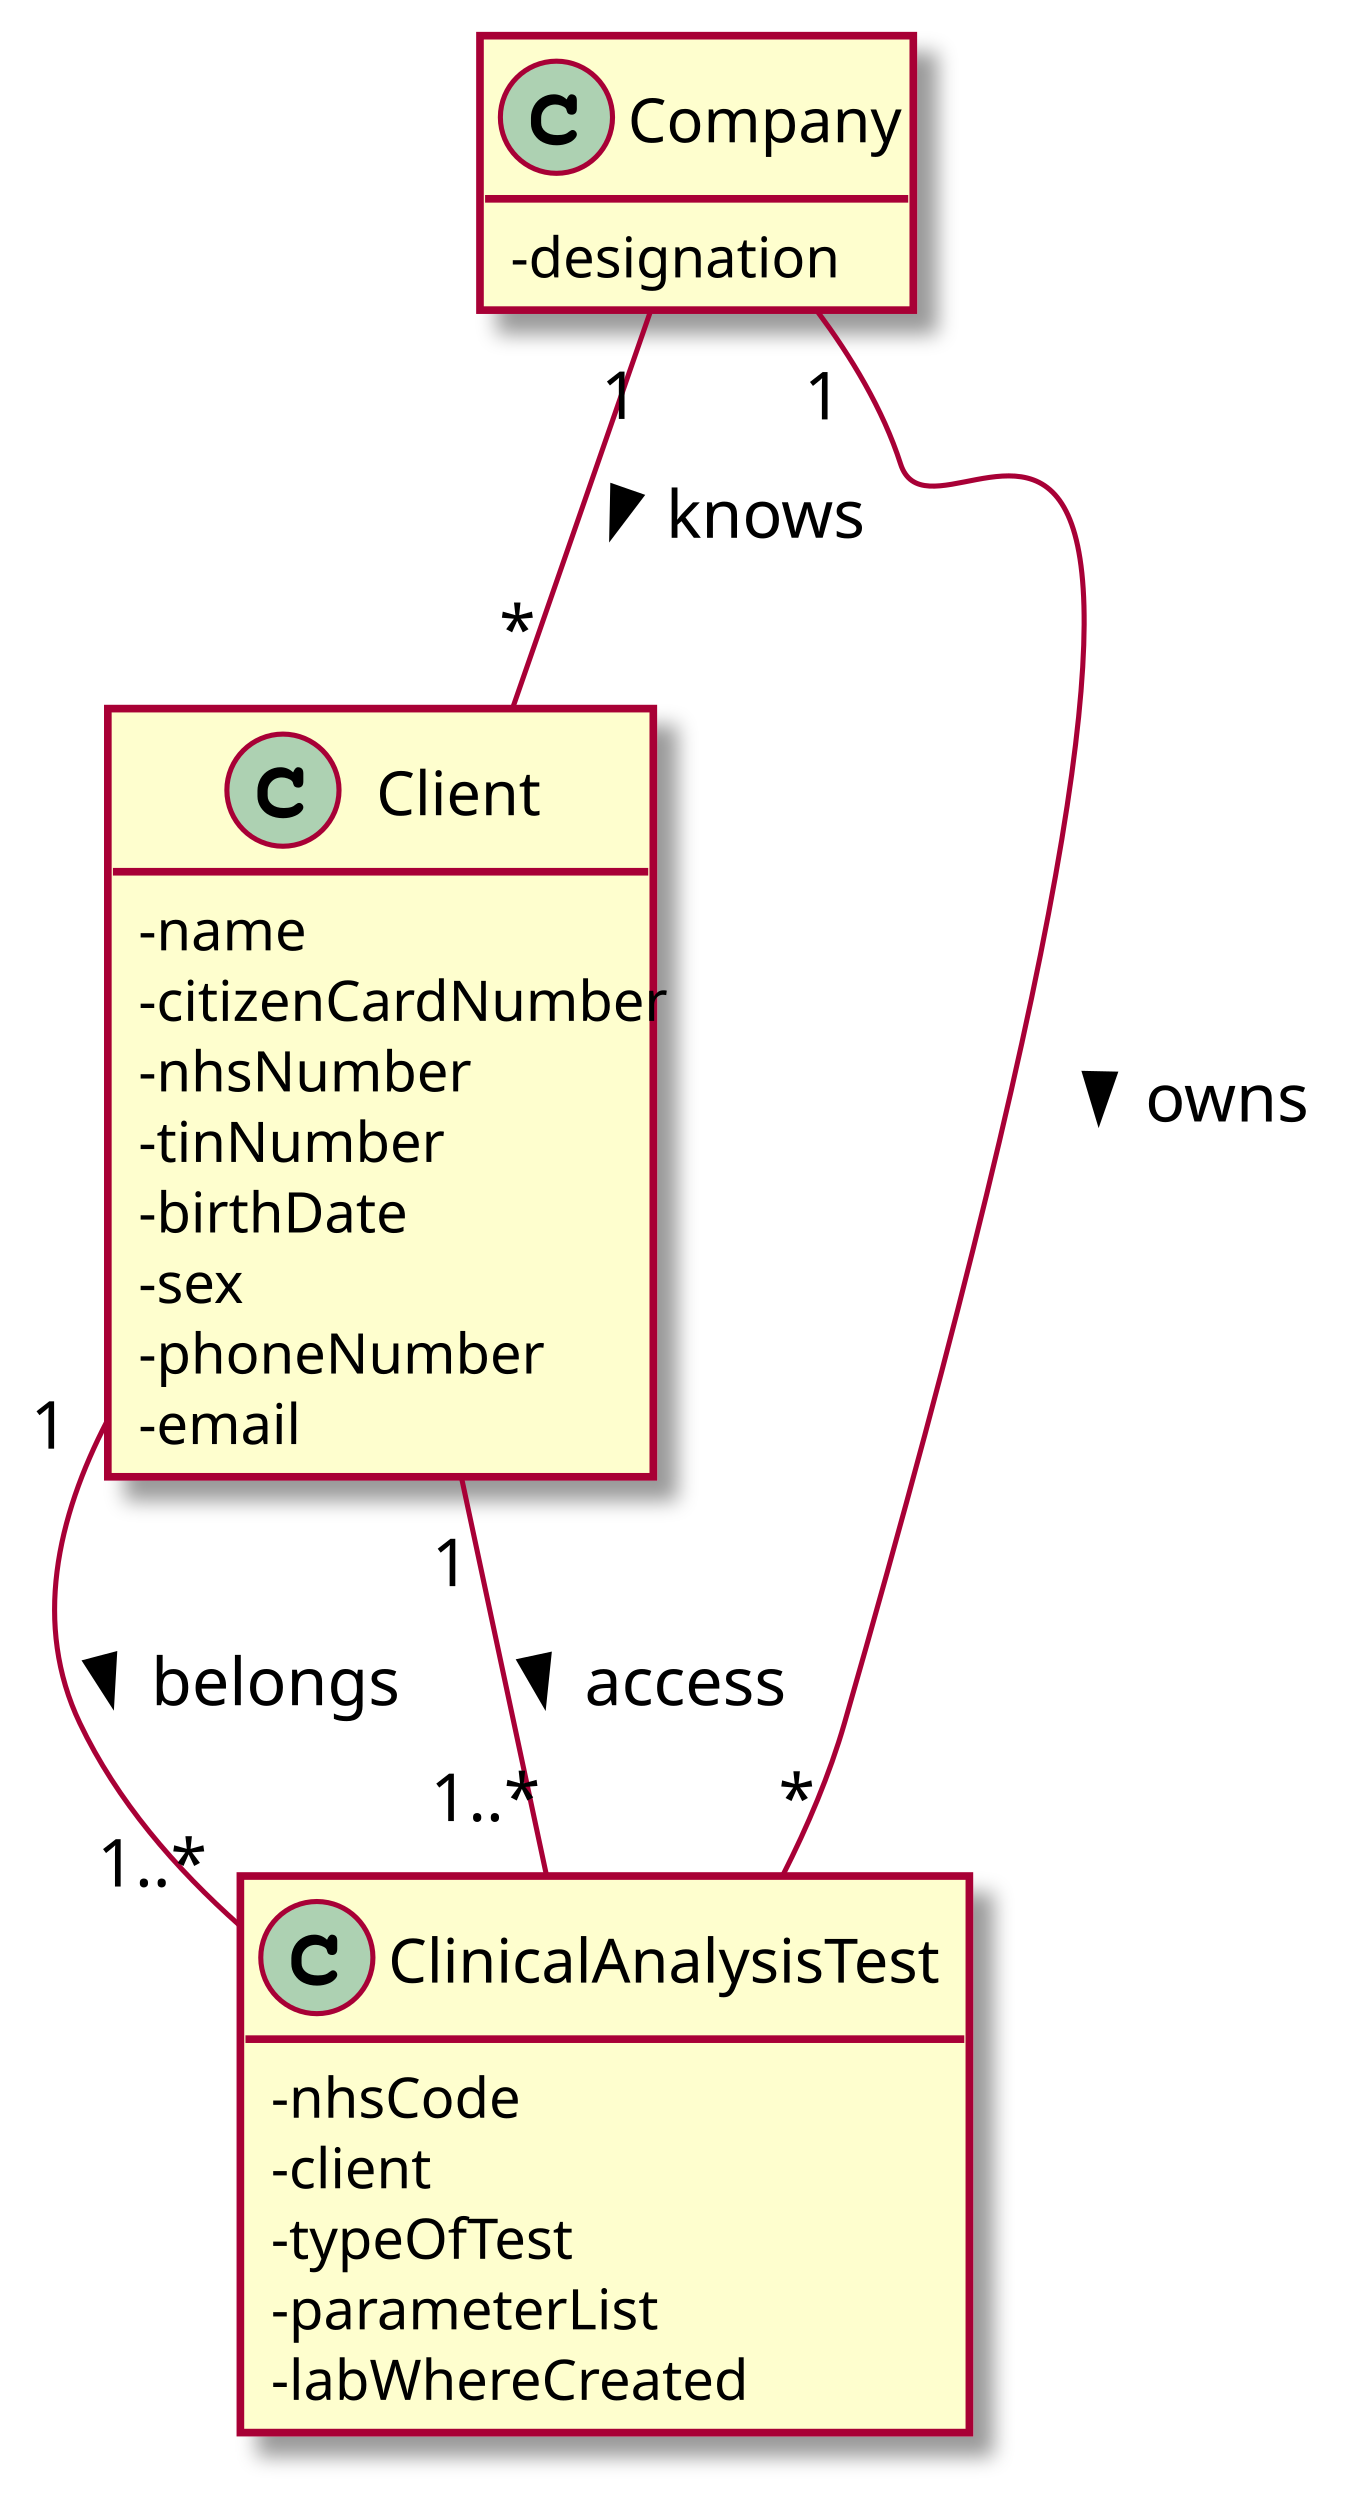
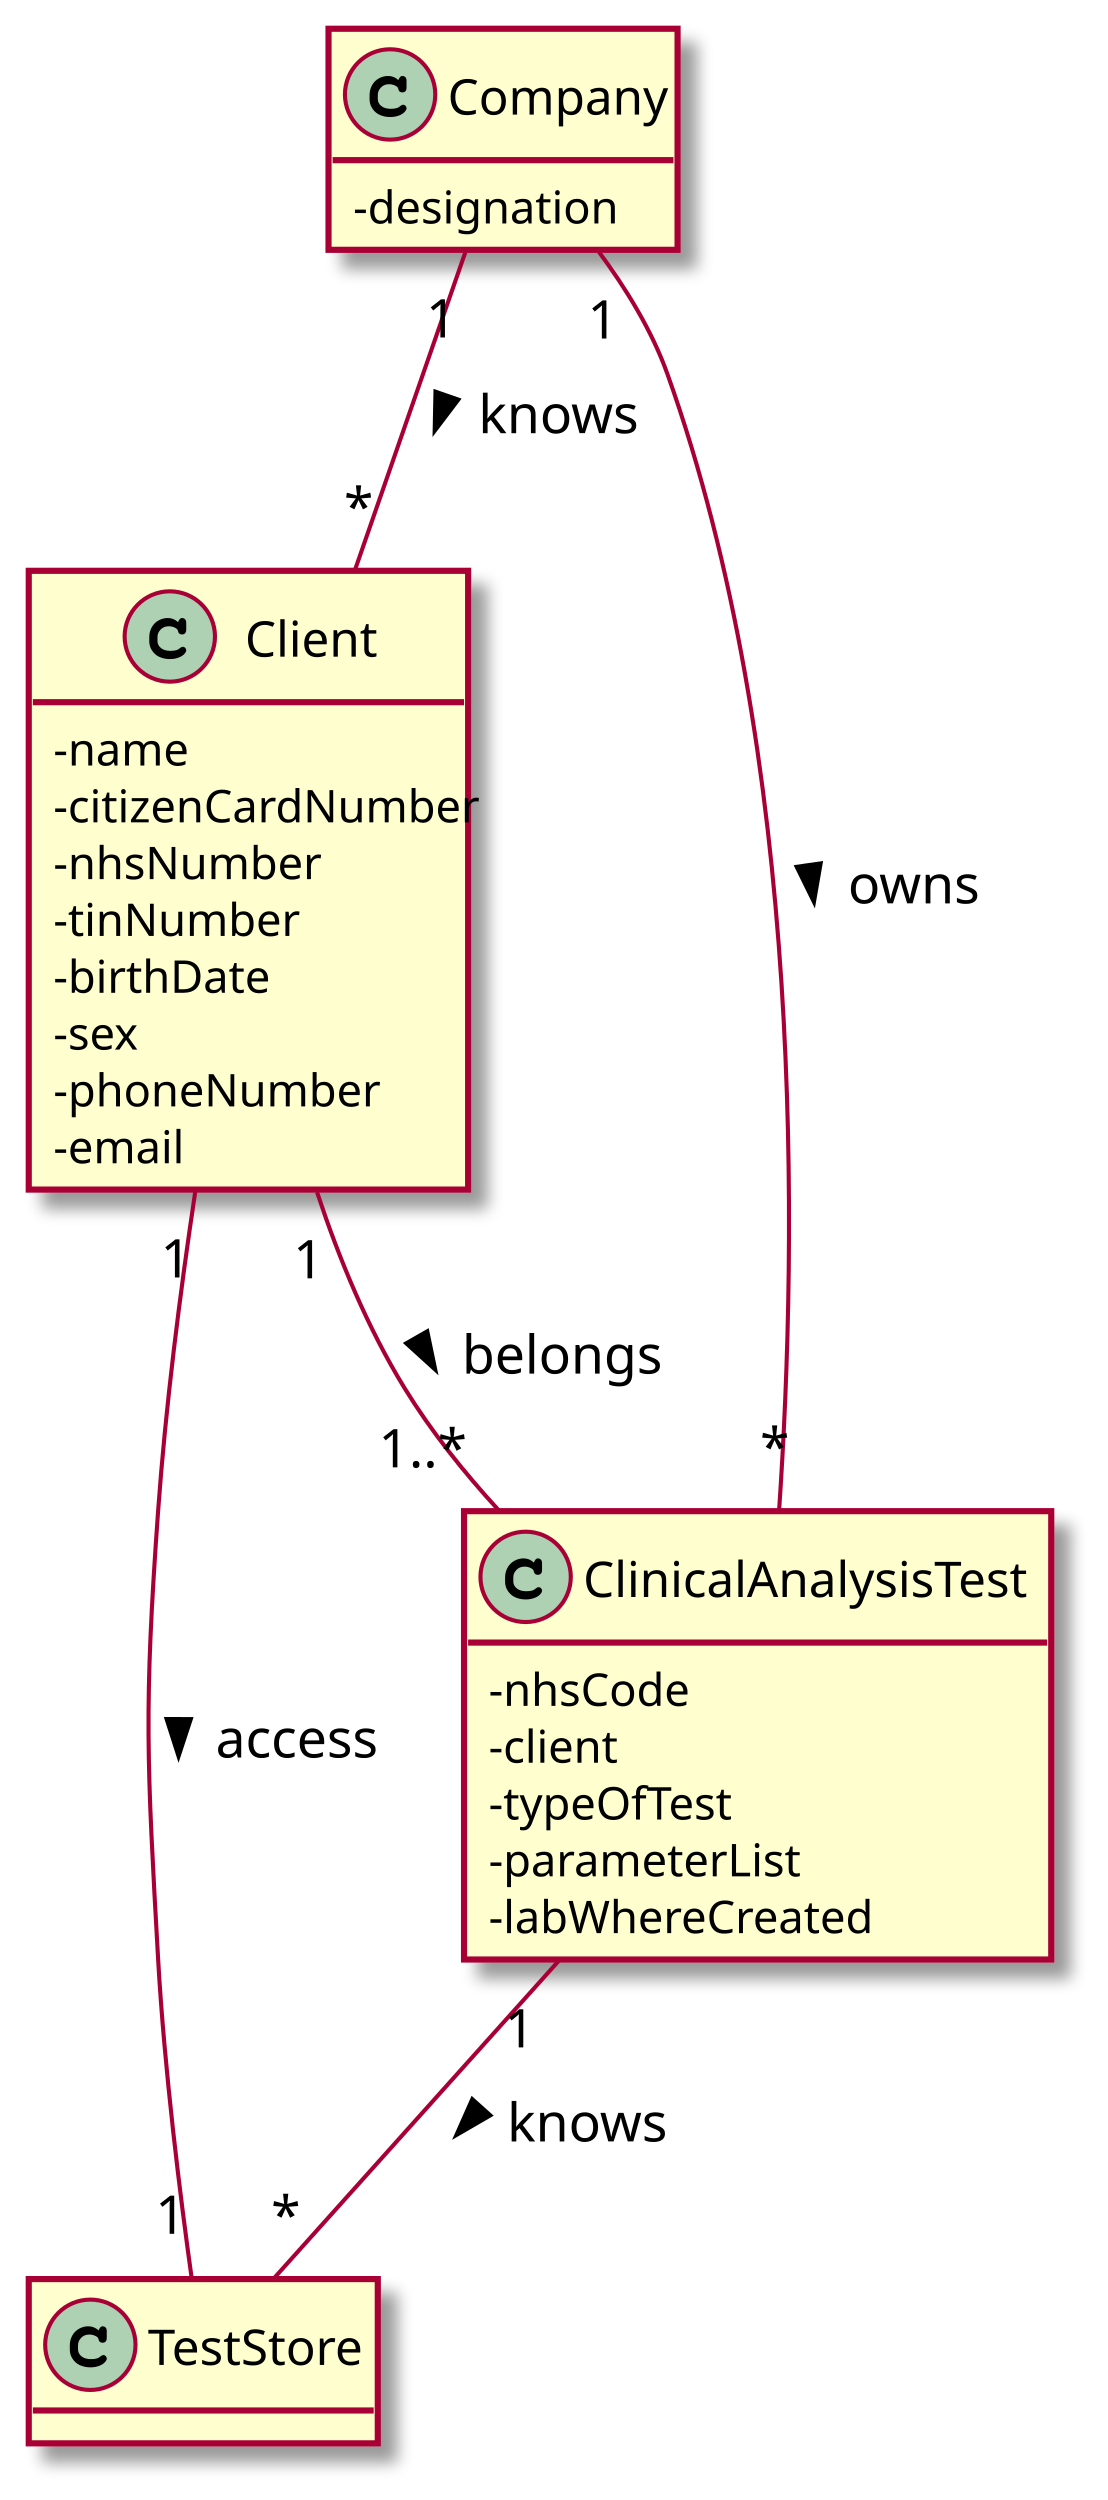
- <svg xmlns="http://www.w3.org/2000/svg" contentScriptType="application/ecmascript" contentStyleType="text/css" height="613.75px" preserveAspectRatio="none" style="width:332px;height:613px;background:#FFFFFF;" version="1.1" viewBox="0 0 332 613" width="332.5px" zoomAndPan="magnify">
+ <svg xmlns="http://www.w3.org/2000/svg" contentScriptType="application/ecmascript" contentStyleType="text/css" height="761.25px" preserveAspectRatio="none" style="width:337px;height:761px;background:#FFFFFF;" version="1.1" viewBox="0 0 337 761" width="337.5px" zoomAndPan="magnify">
  <defs>
-     <filter height="300%" id="f1diel98jjgf4q" width="300%" x="-1" y="-1">
+     <filter height="300%" id="fxe800vxumyd2" width="300%" x="-1" y="-1">
      <feGaussianBlur result="blurOut" stdDeviation="2.5" />
      <feColorMatrix in="blurOut" result="blurOut2" type="matrix" values="0 0 0 0 0 0 0 0 0 0 0 0 0 0 0 0 0 0 .4 0" />
      <feOffset dx="5.0" dy="5.0" in="blurOut2" result="blurOut3" />
      <feBlend in="SourceGraphic" in2="blurOut3" mode="normal" />
    </filter>
  </defs>
  <g>
-     <rect codeLine="5" fill="#FEFECE" filter="url(#f1diel98jjgf4q)" height="67.295" id="Company" style="stroke:#A80036;stroke-width:1.875;" width="106.25" x="117.691" y="8.75" />
-     <ellipse cx="136.441" cy="28.75" fill="#ADD1B2" rx="13.75" ry="13.75" style="stroke:#A80036;stroke-width:1.25;" />
-     <path d="M138.941,24.375 Q139.195,23.75 139.488,23.438 Q139.78,23.125 140.113,23.125 Q140.698,23.125 141.07,23.477 Q141.441,23.828 141.441,24.648 L141.441,26.602 Q141.441,27.422 141.089,27.773 Q140.738,28.125 140.191,28.125 Q139.702,28.125 139.39,27.91 Q139.077,27.695 138.941,27.129 Q138.882,26.738 138.667,26.523 Q138.277,26.113 137.573,25.879 Q136.87,25.625 136.167,25.625 Q135.288,25.625 134.546,25.977 Q133.823,26.328 133.257,27.109 Q132.691,27.891 132.691,28.965 L132.691,30.117 Q132.691,31.406 133.745,32.266 Q134.8,33.125 136.675,33.125 Q137.788,33.125 138.57,32.871 Q139.019,32.734 139.527,32.285 Q139.859,32.031 140.034,31.953 Q140.21,31.875 140.425,31.875 Q140.835,31.875 141.128,32.207 Q141.441,32.52 141.441,32.969 Q141.441,33.398 141.011,33.906 Q140.386,34.648 139.39,35.059 Q138.081,35.625 136.48,35.625 Q134.605,35.625 133.101,34.883 Q131.89,34.297 131.03,33.027 Q130.191,31.758 130.191,30.254 L130.191,28.887 Q130.191,27.324 130.933,25.957 Q131.695,24.59 133.003,23.867 Q134.331,23.125 135.816,23.125 Q136.714,23.125 137.495,23.438 Q138.277,23.75 138.941,24.375 Z " fill="#000000" />
-     <text fill="#000000" font-family="sans-serif" font-size="15" lengthAdjust="spacing" textLength="66.25" x="153.941" y="34.888">Company</text>
-     <line style="stroke:#A80036;stroke-width:1.875;" x1="118.941" x2="222.691" y1="48.75" y2="48.75" />
-     <text fill="#000000" font-family="sans-serif" font-size="13.75" lengthAdjust="spacing" textLength="73.75" x="125.191" y="68.024">-designation</text>
-     <rect codeLine="9" fill="#FEFECE" filter="url(#f1diel98jjgf4q)" height="188.359" id="Client" style="stroke:#A80036;stroke-width:1.875;" width="133.75" x="26.441" y="173.75" />
-     <ellipse cx="69.378" cy="193.75" fill="#ADD1B2" rx="13.75" ry="13.75" style="stroke:#A80036;stroke-width:1.25;" />
-     <path d="M71.878,189.375 Q72.132,188.75 72.425,188.438 Q72.718,188.125 73.05,188.125 Q73.636,188.125 74.007,188.477 Q74.378,188.828 74.378,189.648 L74.378,191.602 Q74.378,192.422 74.027,192.773 Q73.675,193.125 73.128,193.125 Q72.64,193.125 72.327,192.91 Q72.015,192.695 71.878,192.129 Q71.82,191.738 71.605,191.523 Q71.214,191.113 70.511,190.879 Q69.808,190.625 69.105,190.625 Q68.226,190.625 67.484,190.977 Q66.761,191.328 66.195,192.109 Q65.628,192.891 65.628,193.965 L65.628,195.117 Q65.628,196.406 66.683,197.266 Q67.737,198.125 69.612,198.125 Q70.726,198.125 71.507,197.871 Q71.956,197.734 72.464,197.285 Q72.796,197.031 72.972,196.953 Q73.148,196.875 73.362,196.875 Q73.773,196.875 74.066,197.207 Q74.378,197.519 74.378,197.969 Q74.378,198.398 73.948,198.906 Q73.323,199.648 72.327,200.059 Q71.019,200.625 69.417,200.625 Q67.542,200.625 66.038,199.883 Q64.827,199.297 63.968,198.027 Q63.128,196.758 63.128,195.254 L63.128,193.887 Q63.128,192.324 63.87,190.957 Q64.632,189.59 65.941,188.867 Q67.269,188.125 68.753,188.125 Q69.652,188.125 70.433,188.438 Q71.214,188.75 71.878,189.375 Z " fill="#000000" />
-     <text fill="#000000" font-family="sans-serif" font-size="15" lengthAdjust="spacing" textLength="40" x="92.253" y="199.888">Client</text>
-     <line style="stroke:#A80036;stroke-width:1.875;" x1="27.691" x2="158.941" y1="213.75" y2="213.75" />
-     <text fill="#000000" font-family="sans-serif" font-size="13.75" lengthAdjust="spacing" textLength="37.5" x="33.941" y="233.024">-name</text>
-     <text fill="#000000" font-family="sans-serif" font-size="13.75" lengthAdjust="spacing" textLength="118.75" x="33.941" y="250.319">-citizenCardNumber</text>
-     <text fill="#000000" font-family="sans-serif" font-size="13.75" lengthAdjust="spacing" textLength="73.75" x="33.941" y="267.613">-nhsNumber</text>
-     <text fill="#000000" font-family="sans-serif" font-size="13.75" lengthAdjust="spacing" textLength="65" x="33.941" y="284.908">-tinNumber</text>
-     <text fill="#000000" font-family="sans-serif" font-size="13.75" lengthAdjust="spacing" textLength="58.75" x="33.941" y="302.203">-birthDate</text>
-     <text fill="#000000" font-family="sans-serif" font-size="13.75" lengthAdjust="spacing" textLength="27.5" x="33.941" y="319.498">-sex</text>
-     <text fill="#000000" font-family="sans-serif" font-size="13.75" lengthAdjust="spacing" textLength="88.75" x="33.941" y="336.793">-phoneNumber</text>
-     <text fill="#000000" font-family="sans-serif" font-size="13.75" lengthAdjust="spacing" textLength="35" x="33.941" y="354.088">-email</text>
-     <rect codeLine="20" fill="#FEFECE" filter="url(#f1diel98jjgf4q)" height="136.475" id="ClinicalAnalysisTest" style="stroke:#A80036;stroke-width:1.875;" width="178.75" x="58.941" y="460" />
-     <ellipse cx="77.691" cy="480" fill="#ADD1B2" rx="13.75" ry="13.75" style="stroke:#A80036;stroke-width:1.25;" />
-     <path d="M80.191,475.625 Q80.445,475 80.737,474.688 Q81.031,474.375 81.362,474.375 Q81.948,474.375 82.32,474.727 Q82.691,475.078 82.691,475.898 L82.691,477.852 Q82.691,478.672 82.339,479.023 Q81.987,479.375 81.441,479.375 Q80.952,479.375 80.64,479.16 Q80.327,478.945 80.191,478.379 Q80.132,477.988 79.917,477.773 Q79.527,477.363 78.823,477.129 Q78.12,476.875 77.417,476.875 Q76.538,476.875 75.796,477.227 Q75.073,477.578 74.507,478.359 Q73.941,479.141 73.941,480.215 L73.941,481.367 Q73.941,482.656 74.995,483.516 Q76.05,484.375 77.925,484.375 Q79.038,484.375 79.82,484.121 Q80.269,483.984 80.777,483.535 Q81.109,483.281 81.284,483.203 Q81.46,483.125 81.675,483.125 Q82.085,483.125 82.378,483.457 Q82.691,483.769 82.691,484.219 Q82.691,484.648 82.261,485.156 Q81.636,485.898 80.64,486.309 Q79.331,486.875 77.73,486.875 Q75.855,486.875 74.351,486.133 Q73.14,485.547 72.281,484.277 Q71.441,483.008 71.441,481.504 L71.441,480.137 Q71.441,478.574 72.183,477.207 Q72.945,475.84 74.253,475.117 Q75.581,474.375 77.066,474.375 Q77.964,474.375 78.745,474.688 Q79.527,475 80.191,475.625 Z " fill="#000000" />
-     <text fill="#000000" font-family="sans-serif" font-size="15" lengthAdjust="spacing" textLength="138.75" x="95.191" y="486.138">ClinicalAnalysisTest</text>
-     <line style="stroke:#A80036;stroke-width:1.875;" x1="60.191" x2="236.441" y1="500" y2="500" />
-     <text fill="#000000" font-family="sans-serif" font-size="13.75" lengthAdjust="spacing" textLength="58.75" x="66.441" y="519.274">-nhsCode</text>
-     <text fill="#000000" font-family="sans-serif" font-size="13.75" lengthAdjust="spacing" textLength="36.25" x="66.441" y="536.569">-client</text>
-     <text fill="#000000" font-family="sans-serif" font-size="13.75" lengthAdjust="spacing" textLength="72.5" x="66.441" y="553.864">-typeOfTest</text>
-     <text fill="#000000" font-family="sans-serif" font-size="13.75" lengthAdjust="spacing" textLength="87.5" x="66.441" y="571.158">-parameterList</text>
-     <text fill="#000000" font-family="sans-serif" font-size="13.75" lengthAdjust="spacing" textLength="110" x="66.441" y="588.453">-labWhereCreated</text>
-     <path codeLine="30" d="M159.378,76.675 C150.491,102.25 137.716,139.05 125.753,173.475 " fill="none" id="Company-Client" style="stroke:#A80036;stroke-width:1.25;" />
-     <polygon fill="#000000" points="150.015,131.124,157.195,121.649,150.255,119.238,150.015,131.124" style="stroke:#000000;stroke-width:1.25;" />
-     <text fill="#000000" font-family="sans-serif" font-size="16.25" lengthAdjust="spacing" textLength="46.25" x="163.316" y="131.869">knows</text>
-     <text fill="#000000" font-family="sans-serif" font-size="16.25" lengthAdjust="spacing" textLength="8.75" x="147.367" y="102.722">1</text>
-     <text fill="#000000" font-family="sans-serif" font-size="16.25" lengthAdjust="spacing" textLength="6.25" x="122.389" y="160.083">*</text>
-     <path codeLine="32" d="M200.391,76.312 C208.653,87.388 216.528,100.375 220.816,113.75 C230.803,144.925 324.903,13.213 207.066,422.5 C203.441,435.087 198.041,447.8 191.953,459.812 " fill="none" id="Company-ClinicalAnalysisTest" style="stroke:#A80036;stroke-width:1.25;" />
-     <polygon fill="#000000" points="269.428,274.593,273.35,263.37,266.004,263.209,269.428,274.593" style="stroke:#000000;stroke-width:1.25;" />
-     <text fill="#000000" font-family="sans-serif" font-size="16.25" lengthAdjust="spacing" textLength="37.5" x="280.816" y="274.994">owns</text>
-     <text fill="#000000" font-family="sans-serif" font-size="16.25" lengthAdjust="spacing" textLength="8.75" x="197.153" y="102.836">1</text>
-     <text fill="#000000" font-family="sans-serif" font-size="16.25" lengthAdjust="spacing" textLength="6.25" x="190.894" y="446.661">*</text>
-     <path codeLine="33" d="M26.291,348.4 C13.928,372.2 8.078,398.4 19.566,422.5 C28.603,441.462 42.953,458.1 58.853,472.188 " fill="none" id="Client-ClinicalAnalysisTest" style="stroke:#A80036;stroke-width:1.25;" />
-     <polygon fill="#000000" points="27.406,417.514,28.082,405.645,20.977,407.514,27.406,417.514" style="stroke:#000000;stroke-width:1.25;" />
-     <text fill="#000000" font-family="sans-serif" font-size="16.25" lengthAdjust="spacing" textLength="56.25" x="37.066" y="418.119">belongs</text>
-     <text fill="#000000" font-family="sans-serif" font-size="16.25" lengthAdjust="spacing" textLength="8.75" x="7.5" y="355.21">1</text>
-     <text fill="#000000" font-family="sans-serif" font-size="16.25" lengthAdjust="spacing" textLength="25" x="23.816" y="462.576">1..*</text>
-     <path codeLine="34" d="M113.241,362.7 C120.103,394.8 127.641,430.075 133.966,459.688 " fill="none" id="Client-ClinicalAnalysisTest-1" style="stroke:#A80036;stroke-width:1.25;" />
-     <polygon fill="#000000" points="133.372,417.582,134.602,405.757,127.416,407.293,133.372,417.582" style="stroke:#000000;stroke-width:1.25;" />
-     <text fill="#000000" font-family="sans-serif" font-size="16.25" lengthAdjust="spacing" textLength="52.5" x="143.316" y="418.119">access</text>
-     <text fill="#000000" font-family="sans-serif" font-size="16.25" lengthAdjust="spacing" textLength="8.75" x="105.876" y="388.92">1</text>
-     <text fill="#000000" font-family="sans-serif" font-size="16.25" lengthAdjust="spacing" textLength="25" x="105.525" y="446.52">1..*</text>
+     <rect codeLine="5" fill="#FEFECE" filter="url(#fxe800vxumyd2)" height="67.295" id="Company" style="stroke:#A80036;stroke-width:1.875;" width="106.25" x="100" y="8.75" />
+     <ellipse cx="118.75" cy="28.75" fill="#ADD1B2" rx="13.75" ry="13.75" style="stroke:#A80036;stroke-width:1.25;" />
+     <path d="M121.25,24.375 Q121.504,23.75 121.797,23.438 Q122.09,23.125 122.422,23.125 Q123.008,23.125 123.379,23.477 Q123.75,23.828 123.75,24.648 L123.75,26.602 Q123.75,27.422 123.398,27.773 Q123.047,28.125 122.5,28.125 Q122.012,28.125 121.699,27.91 Q121.387,27.695 121.25,27.129 Q121.191,26.738 120.977,26.523 Q120.586,26.113 119.883,25.879 Q119.18,25.625 118.477,25.625 Q117.598,25.625 116.856,25.977 Q116.133,26.328 115.566,27.109 Q115,27.891 115,28.965 L115,30.117 Q115,31.406 116.055,32.266 Q117.109,33.125 118.984,33.125 Q120.098,33.125 120.879,32.871 Q121.328,32.734 121.836,32.285 Q122.168,32.031 122.344,31.953 Q122.519,31.875 122.734,31.875 Q123.144,31.875 123.438,32.207 Q123.75,32.52 123.75,32.969 Q123.75,33.398 123.32,33.906 Q122.695,34.648 121.699,35.059 Q120.391,35.625 118.789,35.625 Q116.914,35.625 115.41,34.883 Q114.199,34.297 113.34,33.027 Q112.5,31.758 112.5,30.254 L112.5,28.887 Q112.5,27.324 113.242,25.957 Q114.004,24.59 115.312,23.867 Q116.641,23.125 118.125,23.125 Q119.023,23.125 119.805,23.438 Q120.586,23.75 121.25,24.375 Z " fill="#000000" />
+     <text fill="#000000" font-family="sans-serif" font-size="15" lengthAdjust="spacing" textLength="66.25" x="136.25" y="34.888">Company</text>
+     <line style="stroke:#A80036;stroke-width:1.875;" x1="101.25" x2="205" y1="48.75" y2="48.75" />
+     <text fill="#000000" font-family="sans-serif" font-size="13.75" lengthAdjust="spacing" textLength="73.75" x="107.5" y="68.024">-designation</text>
+     <rect codeLine="9" fill="#FEFECE" filter="url(#fxe800vxumyd2)" height="188.359" id="Client" style="stroke:#A80036;stroke-width:1.875;" width="133.75" x="8.75" y="173.75" />
+     <ellipse cx="51.688" cy="193.75" fill="#ADD1B2" rx="13.75" ry="13.75" style="stroke:#A80036;stroke-width:1.25;" />
+     <path d="M54.188,189.375 Q54.441,188.75 54.734,188.438 Q55.027,188.125 55.359,188.125 Q55.945,188.125 56.316,188.477 Q56.688,188.828 56.688,189.648 L56.688,191.602 Q56.688,192.422 56.336,192.773 Q55.984,193.125 55.438,193.125 Q54.949,193.125 54.637,192.91 Q54.324,192.695 54.188,192.129 Q54.129,191.738 53.914,191.523 Q53.523,191.113 52.82,190.879 Q52.117,190.625 51.414,190.625 Q50.535,190.625 49.793,190.977 Q49.07,191.328 48.504,192.109 Q47.938,192.891 47.938,193.965 L47.938,195.117 Q47.938,196.406 48.992,197.266 Q50.047,198.125 51.922,198.125 Q53.035,198.125 53.816,197.871 Q54.266,197.734 54.773,197.285 Q55.105,197.031 55.281,196.953 Q55.457,196.875 55.672,196.875 Q56.082,196.875 56.375,197.207 Q56.688,197.519 56.688,197.969 Q56.688,198.398 56.258,198.906 Q55.633,199.648 54.637,200.059 Q53.328,200.625 51.727,200.625 Q49.852,200.625 48.348,199.883 Q47.137,199.297 46.277,198.027 Q45.438,196.758 45.438,195.254 L45.438,193.887 Q45.438,192.324 46.18,190.957 Q46.941,189.59 48.25,188.867 Q49.578,188.125 51.062,188.125 Q51.961,188.125 52.742,188.438 Q53.523,188.75 54.188,189.375 Z " fill="#000000" />
+     <text fill="#000000" font-family="sans-serif" font-size="15" lengthAdjust="spacing" textLength="40" x="74.562" y="199.888">Client</text>
+     <line style="stroke:#A80036;stroke-width:1.875;" x1="10" x2="141.25" y1="213.75" y2="213.75" />
+     <text fill="#000000" font-family="sans-serif" font-size="13.75" lengthAdjust="spacing" textLength="37.5" x="16.25" y="233.024">-name</text>
+     <text fill="#000000" font-family="sans-serif" font-size="13.75" lengthAdjust="spacing" textLength="118.75" x="16.25" y="250.319">-citizenCardNumber</text>
+     <text fill="#000000" font-family="sans-serif" font-size="13.75" lengthAdjust="spacing" textLength="73.75" x="16.25" y="267.613">-nhsNumber</text>
+     <text fill="#000000" font-family="sans-serif" font-size="13.75" lengthAdjust="spacing" textLength="65" x="16.25" y="284.908">-tinNumber</text>
+     <text fill="#000000" font-family="sans-serif" font-size="13.75" lengthAdjust="spacing" textLength="58.75" x="16.25" y="302.203">-birthDate</text>
+     <text fill="#000000" font-family="sans-serif" font-size="13.75" lengthAdjust="spacing" textLength="27.5" x="16.25" y="319.498">-sex</text>
+     <text fill="#000000" font-family="sans-serif" font-size="13.75" lengthAdjust="spacing" textLength="88.75" x="16.25" y="336.793">-phoneNumber</text>
+     <text fill="#000000" font-family="sans-serif" font-size="13.75" lengthAdjust="spacing" textLength="35" x="16.25" y="354.088">-email</text>
+     <rect codeLine="20" fill="#FEFECE" filter="url(#fxe800vxumyd2)" height="136.475" id="ClinicalAnalysisTest" style="stroke:#A80036;stroke-width:1.875;" width="178.75" x="141.25" y="460" />
+     <ellipse cx="160" cy="480" fill="#ADD1B2" rx="13.75" ry="13.75" style="stroke:#A80036;stroke-width:1.25;" />
+     <path d="M162.5,475.625 Q162.754,475 163.047,474.688 Q163.34,474.375 163.672,474.375 Q164.258,474.375 164.629,474.727 Q165,475.078 165,475.898 L165,477.852 Q165,478.672 164.648,479.023 Q164.297,479.375 163.75,479.375 Q163.262,479.375 162.949,479.16 Q162.637,478.945 162.5,478.379 Q162.441,477.988 162.227,477.773 Q161.836,477.363 161.133,477.129 Q160.43,476.875 159.727,476.875 Q158.848,476.875 158.106,477.227 Q157.383,477.578 156.816,478.359 Q156.25,479.141 156.25,480.215 L156.25,481.367 Q156.25,482.656 157.305,483.516 Q158.359,484.375 160.234,484.375 Q161.348,484.375 162.129,484.121 Q162.578,483.984 163.086,483.535 Q163.418,483.281 163.594,483.203 Q163.769,483.125 163.984,483.125 Q164.394,483.125 164.688,483.457 Q165,483.769 165,484.219 Q165,484.648 164.57,485.156 Q163.945,485.898 162.949,486.309 Q161.641,486.875 160.039,486.875 Q158.164,486.875 156.66,486.133 Q155.449,485.547 154.59,484.277 Q153.75,483.008 153.75,481.504 L153.75,480.137 Q153.75,478.574 154.492,477.207 Q155.254,475.84 156.562,475.117 Q157.891,474.375 159.375,474.375 Q160.273,474.375 161.055,474.688 Q161.836,475 162.5,475.625 Z " fill="#000000" />
+     <text fill="#000000" font-family="sans-serif" font-size="15" lengthAdjust="spacing" textLength="138.75" x="177.5" y="486.138">ClinicalAnalysisTest</text>
+     <line style="stroke:#A80036;stroke-width:1.875;" x1="142.5" x2="318.75" y1="500" y2="500" />
+     <text fill="#000000" font-family="sans-serif" font-size="13.75" lengthAdjust="spacing" textLength="58.75" x="148.75" y="519.274">-nhsCode</text>
+     <text fill="#000000" font-family="sans-serif" font-size="13.75" lengthAdjust="spacing" textLength="36.25" x="148.75" y="536.569">-client</text>
+     <text fill="#000000" font-family="sans-serif" font-size="13.75" lengthAdjust="spacing" textLength="72.5" x="148.75" y="553.864">-typeOfTest</text>
+     <text fill="#000000" font-family="sans-serif" font-size="13.75" lengthAdjust="spacing" textLength="87.5" x="148.75" y="571.158">-parameterList</text>
+     <text fill="#000000" font-family="sans-serif" font-size="13.75" lengthAdjust="spacing" textLength="110" x="148.75" y="588.453">-labWhereCreated</text>
+     <rect fill="#FEFECE" filter="url(#fxe800vxumyd2)" height="50" id="TestStore" style="stroke:#A80036;stroke-width:1.875;" width="106.25" x="8.75" y="693.75" />
+     <ellipse cx="27.5" cy="713.75" fill="#ADD1B2" rx="13.75" ry="13.75" style="stroke:#A80036;stroke-width:1.25;" />
+     <path d="M30,709.375 Q30.254,708.75 30.547,708.438 Q30.84,708.125 31.172,708.125 Q31.758,708.125 32.129,708.477 Q32.5,708.828 32.5,709.648 L32.5,711.602 Q32.5,712.422 32.148,712.773 Q31.797,713.125 31.25,713.125 Q30.762,713.125 30.449,712.91 Q30.137,712.695 30,712.129 Q29.941,711.738 29.727,711.523 Q29.336,711.113 28.633,710.879 Q27.93,710.625 27.227,710.625 Q26.348,710.625 25.605,710.977 Q24.883,711.328 24.316,712.109 Q23.75,712.891 23.75,713.965 L23.75,715.117 Q23.75,716.406 24.805,717.266 Q25.859,718.125 27.734,718.125 Q28.848,718.125 29.629,717.871 Q30.078,717.734 30.586,717.285 Q30.918,717.031 31.094,716.953 Q31.27,716.875 31.484,716.875 Q31.895,716.875 32.188,717.207 Q32.5,717.519 32.5,717.969 Q32.5,718.398 32.07,718.906 Q31.445,719.648 30.449,720.059 Q29.141,720.625 27.539,720.625 Q25.664,720.625 24.16,719.883 Q22.949,719.297 22.09,718.027 Q21.25,716.758 21.25,715.254 L21.25,713.887 Q21.25,712.324 21.992,710.957 Q22.754,709.59 24.062,708.867 Q25.391,708.125 26.875,708.125 Q27.773,708.125 28.555,708.438 Q29.336,708.75 30,709.375 Z " fill="#000000" />
+     <text fill="#000000" font-family="sans-serif" font-size="15" lengthAdjust="spacing" textLength="66.25" x="45" y="719.888">TestStore</text>
+     <line style="stroke:#A80036;stroke-width:1.875;" x1="10" x2="113.75" y1="733.75" y2="733.75" />
+     <path codeLine="30" d="M141.688,76.675 C132.8,102.25 120.025,139.05 108.062,173.475 " fill="none" id="Company-Client" style="stroke:#A80036;stroke-width:1.25;" />
+     <polygon fill="#000000" points="132.324,131.124,139.504,121.649,132.564,119.238,132.324,131.124" style="stroke:#000000;stroke-width:1.25;" />
+     <text fill="#000000" font-family="sans-serif" font-size="16.25" lengthAdjust="spacing" textLength="46.25" x="145.625" y="131.869">knows</text>
+     <text fill="#000000" font-family="sans-serif" font-size="16.25" lengthAdjust="spacing" textLength="8.75" x="129.676" y="102.722">1</text>
+     <text fill="#000000" font-family="sans-serif" font-size="16.25" lengthAdjust="spacing" textLength="6.25" x="104.698" y="160.083">*</text>
+     <path codeLine="32" d="M182.175,76.487 C190.4,87.588 198.4,100.525 203.125,113.75 C244.688,230 242.863,376.212 237.15,459.863 " fill="none" id="Company-ClinicalAnalysisTest" style="stroke:#A80036;stroke-width:1.25;" />
+     <polygon fill="#000000" points="247.762,274.531,249.794,262.818,242.521,263.861,247.762,274.531" style="stroke:#000000;stroke-width:1.25;" />
+     <text fill="#000000" font-family="sans-serif" font-size="16.25" lengthAdjust="spacing" textLength="37.5" x="258.125" y="274.994">owns</text>
+     <text fill="#000000" font-family="sans-serif" font-size="16.25" lengthAdjust="spacing" textLength="8.75" x="178.823" y="103.049">1</text>
+     <text fill="#000000" font-family="sans-serif" font-size="16.25" lengthAdjust="spacing" textLength="6.25" x="231.357" y="446.229">*</text>
+     <path codeLine="33" d="M96.513,362.887 C103.263,383.375 111.987,404.35 123.125,422.5 C131.15,435.575 141.188,448.175 151.887,459.812 " fill="none" id="Client-ClinicalAnalysisTest" style="stroke:#A80036;stroke-width:1.25;" />
+     <polygon fill="#000000" points="132.475,416.897,130.056,405.257,123.677,408.902,132.475,416.897" style="stroke:#000000;stroke-width:1.25;" />
+     <text fill="#000000" font-family="sans-serif" font-size="16.25" lengthAdjust="spacing" textLength="56.25" x="140.625" y="418.119">belongs</text>
+     <text fill="#000000" font-family="sans-serif" font-size="16.25" lengthAdjust="spacing" textLength="8.75" x="89.233" y="389.124">1</text>
+     <text fill="#000000" font-family="sans-serif" font-size="16.25" lengthAdjust="spacing" textLength="25" x="115.198" y="446.661">1..*</text>
+     <path codeLine="34" d="M59.45,362.65 C54.812,393.538 50.413,428.15 48.125,460 C43.788,520.4 44.712,535.788 48.125,596.25 C50.038,630.087 54.925,669 58.337,693.413 " fill="none" id="Client-TestStore" style="stroke:#A80036;stroke-width:1.25;" />
+     <polygon fill="#000000" points="54.354,534.595,58.066,523.301,50.718,523.276,54.354,534.595" style="stroke:#000000;stroke-width:1.25;" />
+     <text fill="#000000" font-family="sans-serif" font-size="16.25" lengthAdjust="spacing" textLength="52.5" x="65.625" y="534.994">access</text>
+     <text fill="#000000" font-family="sans-serif" font-size="16.25" lengthAdjust="spacing" textLength="8.75" x="48.87" y="388.865">1</text>
+     <text fill="#000000" font-family="sans-serif" font-size="16.25" lengthAdjust="spacing" textLength="8.75" x="47.263" y="679.966">1</text>
+     <path codeLine="35" d="M170.175,596.763 C139.912,630.5 105.175,669.225 83.375,693.525 " fill="none" id="ClinicalAnalysisTest-TestStore" style="stroke:#A80036;stroke-width:1.25;" />
+     <polygon fill="#000000" points="138.952,649.872,149.236,643.909,143.767,639.003,138.952,649.872" style="stroke:#000000;stroke-width:1.25;" />
+     <text fill="#000000" font-family="sans-serif" font-size="16.25" lengthAdjust="spacing" textLength="46.25" x="154.375" y="651.869">knows</text>
+     <text fill="#000000" font-family="sans-serif" font-size="16.25" lengthAdjust="spacing" textLength="8.75" x="153.524" y="623.228">1</text>
+     <text fill="#000000" font-family="sans-serif" font-size="16.25" lengthAdjust="spacing" textLength="6.25" x="82.523" y="680.111">*</text>
  </g>
</svg>
